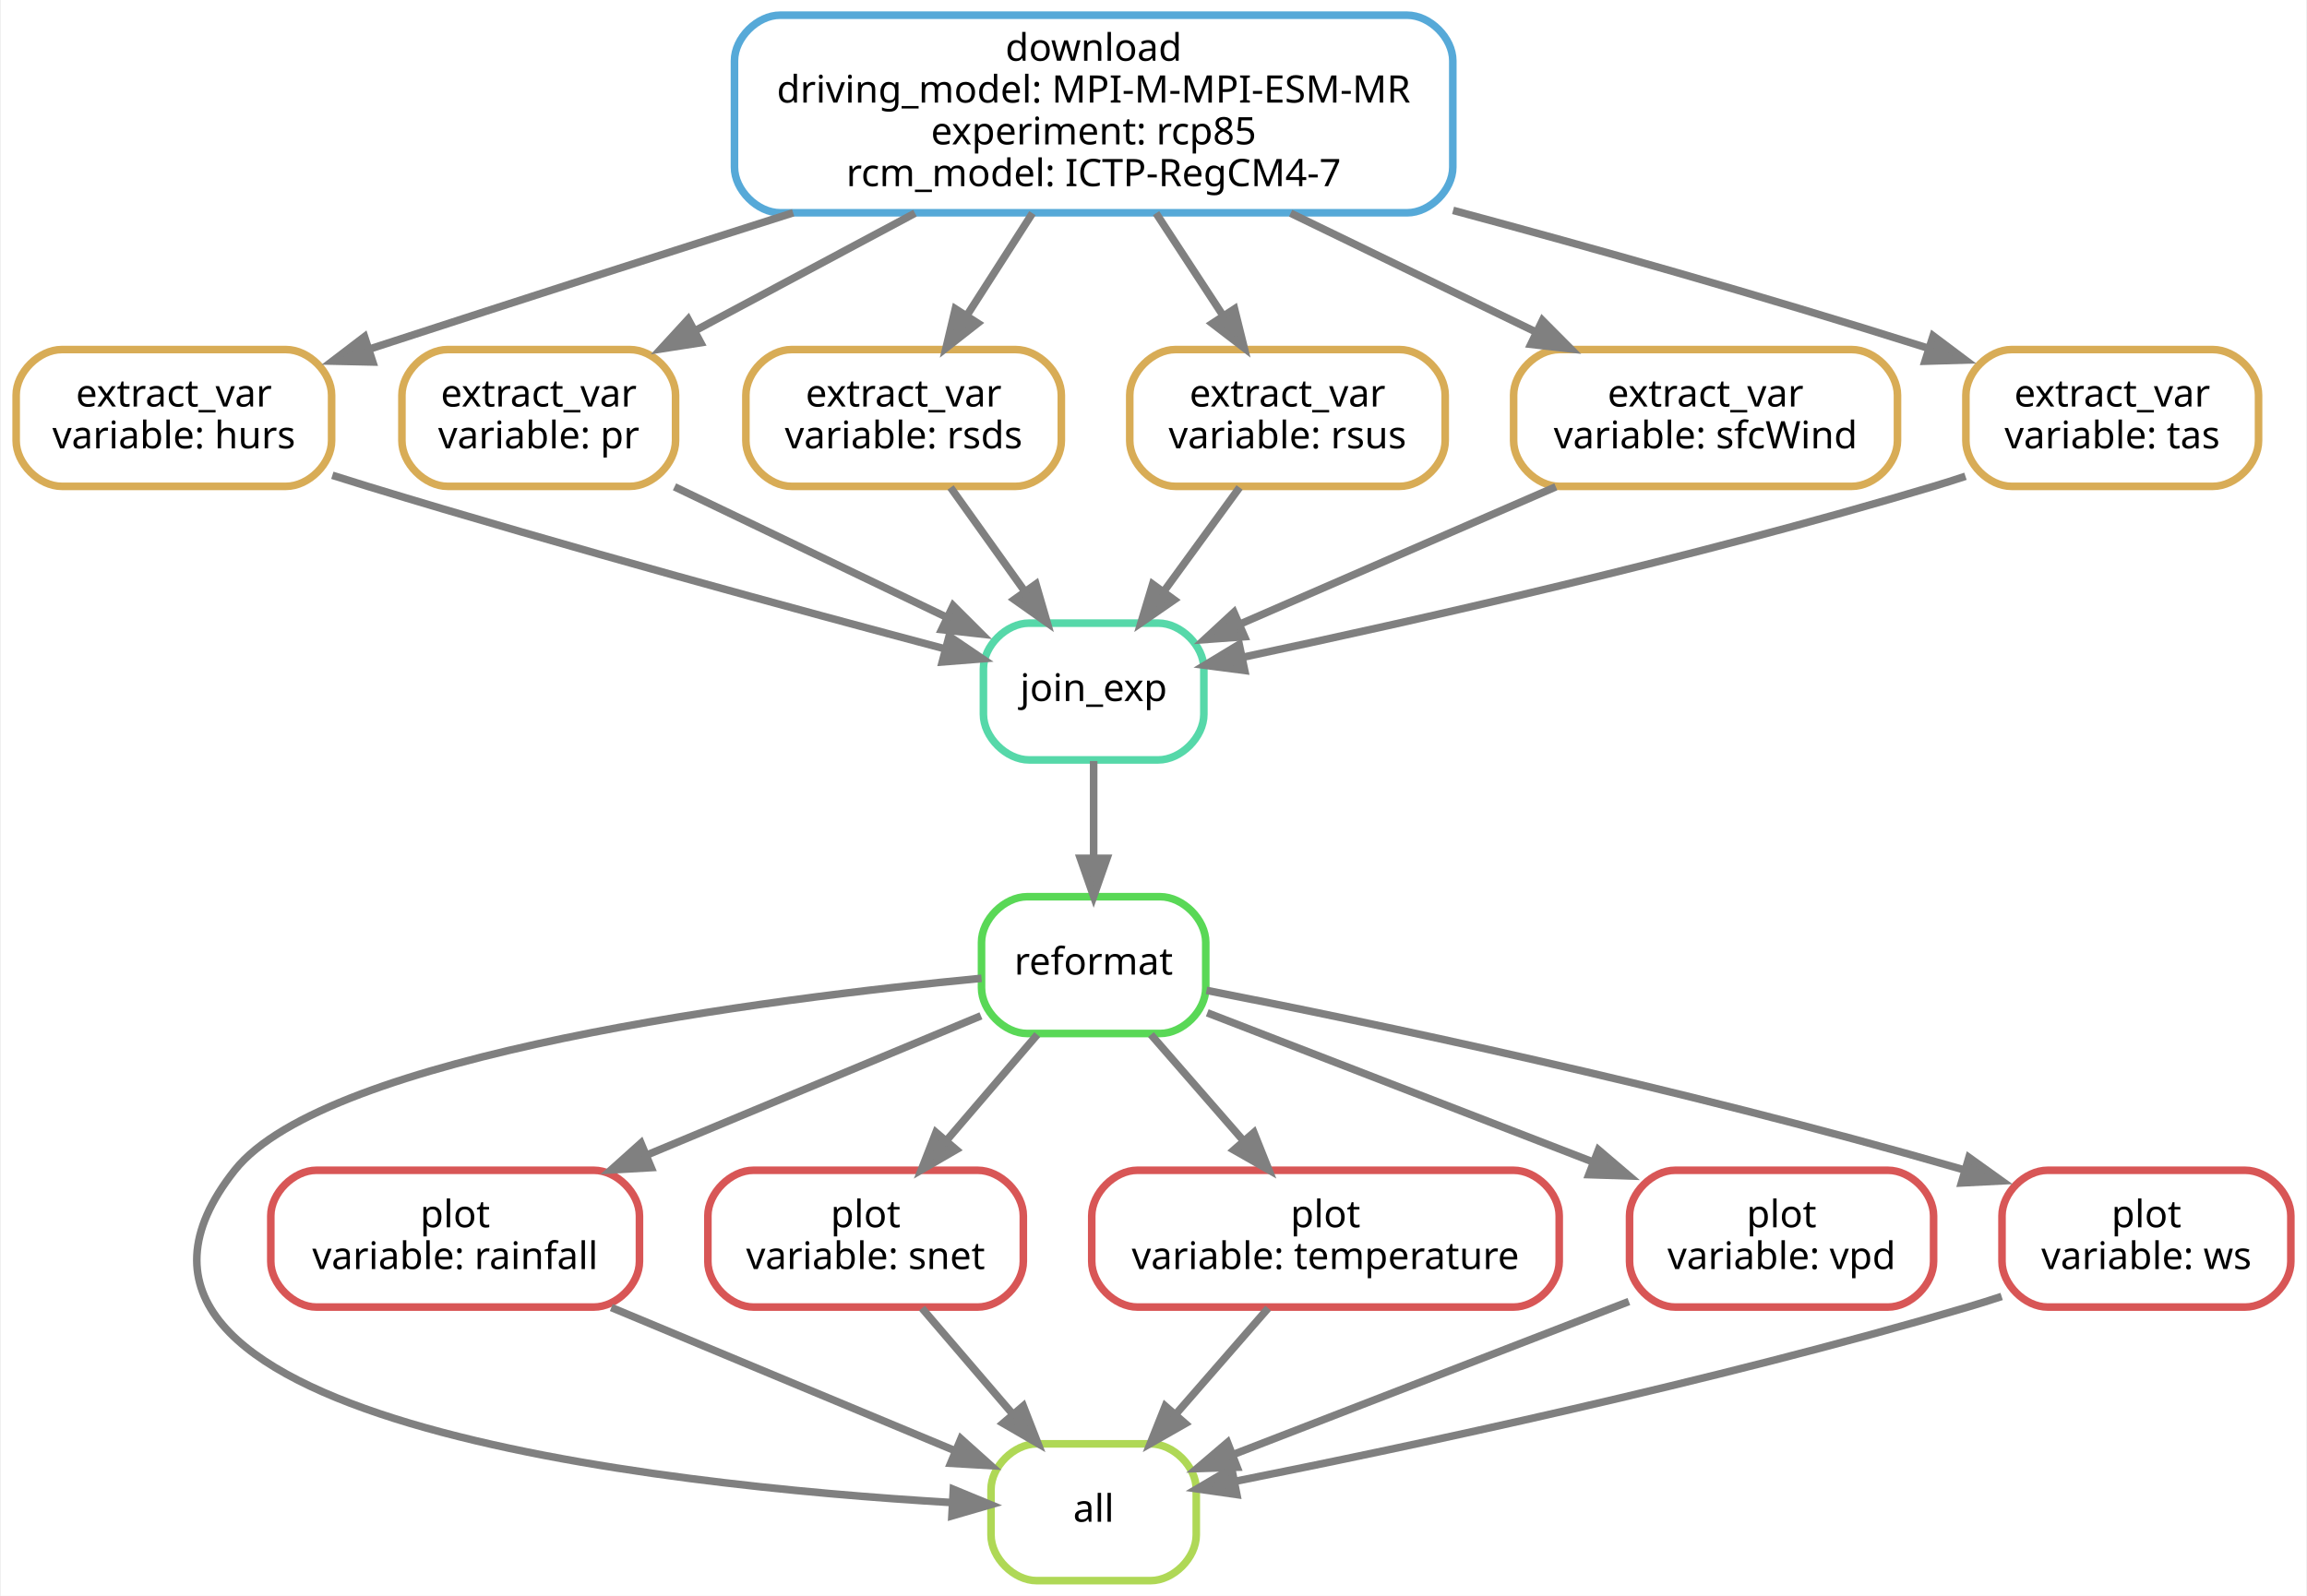
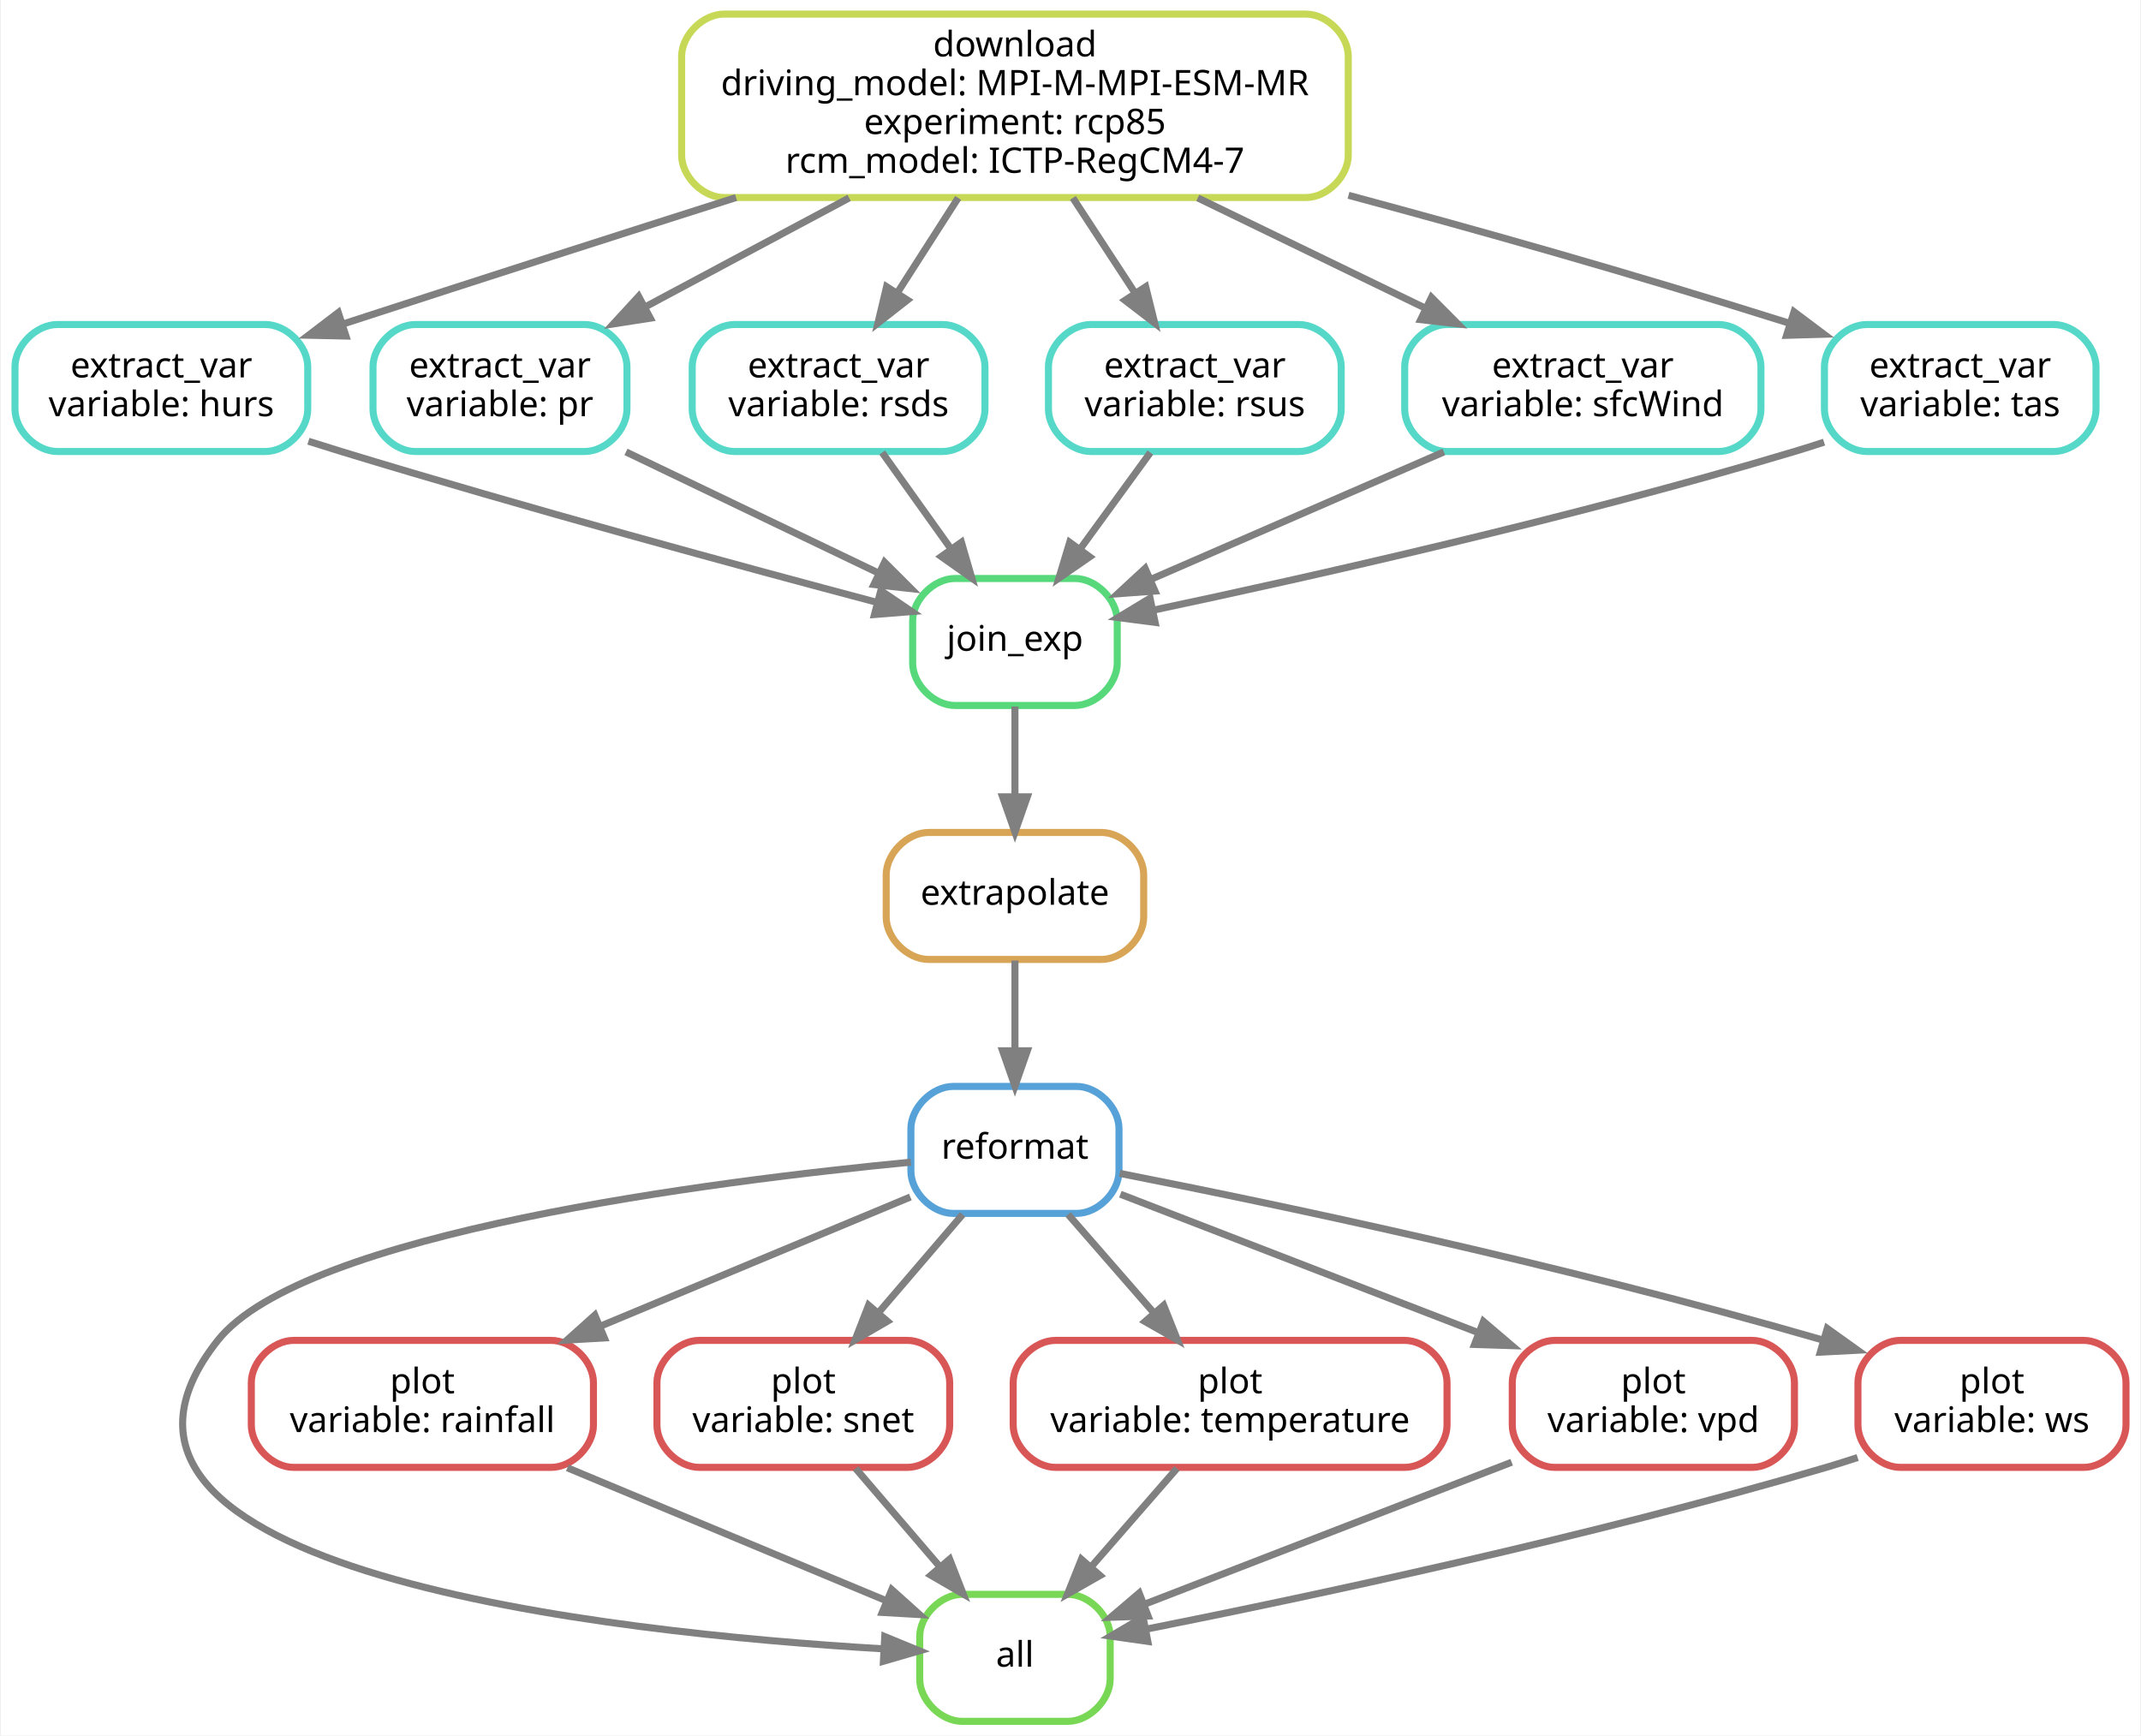
- <svg xmlns="http://www.w3.org/2000/svg" width="607pt" height="420pt" viewBox="0.00 0.00 606.50 420.00">
-   <g id="graph0" class="graph" transform="scale(1 1) rotate(0) translate(4 416)">
-     <polygon fill="white" stroke="transparent" points="-4,4 -4,-416 602.5,-416 602.5,4 -4,4" />
+ <svg xmlns="http://www.w3.org/2000/svg" width="607pt" height="492pt" viewBox="0.00 0.00 606.50 492.00">
+   <g id="graph0" class="graph" transform="scale(1 1) rotate(0) translate(4 488)">
+     <polygon fill="white" stroke="transparent" points="-4,4 -4,-488 602.5,-488 602.5,4 -4,4" />
    <g id="node1" class="node">
-       <path fill="none" stroke="#afd856" stroke-width="2" d="M298.5,-36C298.5,-36 268.5,-36 268.5,-36 262.5,-36 256.5,-30 256.5,-24 256.5,-24 256.5,-12 256.5,-12 256.5,-6 262.5,0 268.5,0 268.5,0 298.5,0 298.5,0 304.5,0 310.5,-6 310.5,-12 310.5,-12 310.5,-24 310.5,-24 310.5,-30 304.5,-36 298.5,-36" />
+       <path fill="none" stroke="#78d856" stroke-width="2" d="M298.5,-36C298.5,-36 268.5,-36 268.5,-36 262.5,-36 256.5,-30 256.5,-24 256.5,-24 256.5,-12 256.5,-12 256.5,-6 262.5,0 268.5,0 268.5,0 298.5,0 298.5,0 304.5,0 310.5,-6 310.5,-12 310.5,-12 310.5,-24 310.5,-24 310.5,-30 304.5,-36 298.5,-36" />
      <text text-anchor="middle" x="283.5" y="-15.5" font-family="sans" font-size="10.00">all</text>
    </g>
    <g id="node2" class="node">
-       <path fill="none" stroke="#59d856" stroke-width="2" d="M301,-180C301,-180 266,-180 266,-180 260,-180 254,-174 254,-168 254,-168 254,-156 254,-156 254,-150 260,-144 266,-144 266,-144 301,-144 301,-144 307,-144 313,-150 313,-156 313,-156 313,-168 313,-168 313,-174 307,-180 301,-180" />
+       <path fill="none" stroke="#56a2d8" stroke-width="2" d="M301,-180C301,-180 266,-180 266,-180 260,-180 254,-174 254,-168 254,-168 254,-156 254,-156 254,-150 260,-144 266,-144 266,-144 301,-144 301,-144 307,-144 313,-150 313,-156 313,-156 313,-168 313,-168 313,-174 307,-180 301,-180" />
      <text text-anchor="middle" x="283.5" y="-159.5" font-family="sans" font-size="10.00">reformat</text>
    </g>
    <g id="edge1" class="edge">
      <path fill="none" stroke="grey" stroke-width="2" d="M254,-158.53C198.45,-153.2 81.72,-138.56 57.5,-108 5.59,-42.51 169.49,-25.08 246.18,-20.55" />
      <polygon fill="grey" stroke="grey" stroke-width="2" points="246.59,-24.03 256.39,-19.99 246.21,-17.04 246.59,-24.03" />
    </g>
-     <g id="node11" class="node">
+     <g id="node12" class="node">
      <path fill="none" stroke="#d85656" stroke-width="2" d="M152,-108C152,-108 79,-108 79,-108 73,-108 67,-102 67,-96 67,-96 67,-84 67,-84 67,-78 73,-72 79,-72 79,-72 152,-72 152,-72 158,-72 164,-78 164,-84 164,-84 164,-96 164,-96 164,-102 158,-108 152,-108" />
      <text text-anchor="middle" x="115.5" y="-93" font-family="sans" font-size="10.00">plot</text>
      <text text-anchor="middle" x="115.5" y="-82" font-family="sans" font-size="10.00">variable: rainfall</text>
    </g>
-     <g id="edge20" class="edge">
+     <g id="edge21" class="edge">
      <path fill="none" stroke="grey" stroke-width="2" d="M253.85,-148.65C229.56,-138.53 194.65,-123.98 165.97,-112.03" />
      <polygon fill="grey" stroke="grey" stroke-width="2" points="167.09,-108.7 156.51,-108.09 164.39,-115.16 167.09,-108.7" />
    </g>
-     <g id="node12" class="node">
+     <g id="node13" class="node">
      <path fill="none" stroke="#d85656" stroke-width="2" d="M253,-108C253,-108 194,-108 194,-108 188,-108 182,-102 182,-96 182,-96 182,-84 182,-84 182,-78 188,-72 194,-72 194,-72 253,-72 253,-72 259,-72 265,-78 265,-84 265,-84 265,-96 265,-96 265,-102 259,-108 253,-108" />
      <text text-anchor="middle" x="223.5" y="-93" font-family="sans" font-size="10.00">plot</text>
      <text text-anchor="middle" x="223.5" y="-82" font-family="sans" font-size="10.00">variable: snet</text>
    </g>
-     <g id="edge21" class="edge">
+     <g id="edge22" class="edge">
      <path fill="none" stroke="grey" stroke-width="2" d="M268.67,-143.7C261.48,-135.3 252.7,-125.07 244.81,-115.86" />
      <polygon fill="grey" stroke="grey" stroke-width="2" points="247.33,-113.42 238.16,-108.1 242.01,-117.97 247.33,-113.42" />
    </g>
-     <g id="node13" class="node">
+     <g id="node14" class="node">
      <path fill="none" stroke="#d85656" stroke-width="2" d="M394,-108C394,-108 295,-108 295,-108 289,-108 283,-102 283,-96 283,-96 283,-84 283,-84 283,-78 289,-72 295,-72 295,-72 394,-72 394,-72 400,-72 406,-78 406,-84 406,-84 406,-96 406,-96 406,-102 400,-108 394,-108" />
      <text text-anchor="middle" x="344.5" y="-93" font-family="sans" font-size="10.00">plot</text>
      <text text-anchor="middle" x="344.5" y="-82" font-family="sans" font-size="10.00">variable: temperature</text>
    </g>
-     <g id="edge22" class="edge">
+     <g id="edge23" class="edge">
      <path fill="none" stroke="grey" stroke-width="2" d="M298.58,-143.7C305.89,-135.3 314.81,-125.07 322.84,-115.86" />
      <polygon fill="grey" stroke="grey" stroke-width="2" points="325.66,-117.94 329.59,-108.1 320.39,-113.34 325.66,-117.94" />
    </g>
-     <g id="node14" class="node">
+     <g id="node15" class="node">
      <path fill="none" stroke="#d85656" stroke-width="2" d="M492.5,-108C492.5,-108 436.5,-108 436.5,-108 430.5,-108 424.5,-102 424.5,-96 424.5,-96 424.5,-84 424.5,-84 424.5,-78 430.5,-72 436.5,-72 436.5,-72 492.5,-72 492.5,-72 498.5,-72 504.5,-78 504.5,-84 504.5,-84 504.5,-96 504.5,-96 504.5,-102 498.5,-108 492.5,-108" />
      <text text-anchor="middle" x="464.5" y="-93" font-family="sans" font-size="10.00">plot</text>
      <text text-anchor="middle" x="464.5" y="-82" font-family="sans" font-size="10.00">variable: vpd</text>
    </g>
-     <g id="edge23" class="edge">
+     <g id="edge24" class="edge">
      <path fill="none" stroke="grey" stroke-width="2" d="M313.39,-149.44C340.99,-138.77 382.5,-122.71 415.04,-110.13" />
      <polygon fill="grey" stroke="grey" stroke-width="2" points="416.33,-113.38 424.39,-106.51 413.8,-106.85 416.33,-113.38" />
    </g>
-     <g id="node15" class="node">
+     <g id="node16" class="node">
      <path fill="none" stroke="#d85656" stroke-width="2" d="M586.5,-108C586.5,-108 534.5,-108 534.5,-108 528.5,-108 522.5,-102 522.5,-96 522.5,-96 522.5,-84 522.5,-84 522.5,-78 528.5,-72 534.5,-72 534.5,-72 586.5,-72 586.5,-72 592.5,-72 598.5,-78 598.5,-84 598.5,-84 598.5,-96 598.5,-96 598.5,-102 592.5,-108 586.5,-108" />
      <text text-anchor="middle" x="560.5" y="-93" font-family="sans" font-size="10.00">plot</text>
      <text text-anchor="middle" x="560.5" y="-82" font-family="sans" font-size="10.00">variable: ws</text>
    </g>
-     <g id="edge24" class="edge">
+     <g id="edge25" class="edge">
      <path fill="none" stroke="grey" stroke-width="2" d="M313.2,-155.35C355.5,-147.04 435.63,-130.36 512.56,-108.1" />
      <polygon fill="grey" stroke="grey" stroke-width="2" points="513.8,-111.38 522.41,-105.21 511.83,-104.67 513.8,-111.38" />
    </g>
    <g id="node3" class="node">
-       <path fill="none" stroke="#56d8a9" stroke-width="2" d="M300.5,-252C300.5,-252 266.5,-252 266.5,-252 260.5,-252 254.5,-246 254.5,-240 254.5,-240 254.5,-228 254.5,-228 254.5,-222 260.5,-216 266.5,-216 266.5,-216 300.5,-216 300.5,-216 306.5,-216 312.5,-222 312.5,-228 312.5,-228 312.5,-240 312.5,-240 312.5,-246 306.5,-252 300.5,-252" />
-       <text text-anchor="middle" x="283.5" y="-231.5" font-family="sans" font-size="10.00">join_exp</text>
+       <path fill="none" stroke="#d8a456" stroke-width="2" d="M308,-252C308,-252 259,-252 259,-252 253,-252 247,-246 247,-240 247,-240 247,-228 247,-228 247,-222 253,-216 259,-216 259,-216 308,-216 308,-216 314,-216 320,-222 320,-228 320,-228 320,-240 320,-240 320,-246 314,-252 308,-252" />
+       <text text-anchor="middle" x="283.5" y="-231.5" font-family="sans" font-size="10.00">extrapolate</text>
    </g>
    <g id="edge7" class="edge">
      <path fill="none" stroke="grey" stroke-width="2" d="M283.5,-215.7C283.5,-207.98 283.5,-198.71 283.5,-190.11" />
      <polygon fill="grey" stroke="grey" stroke-width="2" points="287,-190.1 283.5,-180.1 280,-190.1 287,-190.1" />
    </g>
    <g id="node4" class="node">
-       <path fill="none" stroke="#d8ac56" stroke-width="2" d="M71,-324C71,-324 12,-324 12,-324 6,-324 0,-318 0,-312 0,-312 0,-300 0,-300 0,-294 6,-288 12,-288 12,-288 71,-288 71,-288 77,-288 83,-294 83,-300 83,-300 83,-312 83,-312 83,-318 77,-324 71,-324" />
-       <text text-anchor="middle" x="41.5" y="-309" font-family="sans" font-size="10.00">extract_var</text>
-       <text text-anchor="middle" x="41.5" y="-298" font-family="sans" font-size="10.00">variable: hurs</text>
+       <path fill="none" stroke="#56d87b" stroke-width="2" d="M300.5,-324C300.5,-324 266.5,-324 266.5,-324 260.5,-324 254.5,-318 254.5,-312 254.5,-312 254.5,-300 254.5,-300 254.5,-294 260.5,-288 266.5,-288 266.5,-288 300.5,-288 300.5,-288 306.5,-288 312.5,-294 312.5,-300 312.5,-300 312.5,-312 312.5,-312 312.5,-318 306.5,-324 300.5,-324" />
+       <text text-anchor="middle" x="283.5" y="-303.5" font-family="sans" font-size="10.00">join_exp</text>
    </g>
    <g id="edge8" class="edge">
-       <path fill="none" stroke="grey" stroke-width="2" d="M83.19,-290.91C86.34,-289.91 89.46,-288.93 92.5,-288 144.77,-272.05 205.69,-255.49 244.42,-245.22" />
-       <polygon fill="grey" stroke="grey" stroke-width="2" points="245.47,-248.56 254.24,-242.62 243.68,-241.79 245.47,-248.56" />
+       <path fill="none" stroke="grey" stroke-width="2" d="M283.5,-287.7C283.5,-279.98 283.5,-270.71 283.5,-262.11" />
+       <polygon fill="grey" stroke="grey" stroke-width="2" points="287,-262.1 283.5,-252.1 280,-262.1 287,-262.1" />
    </g>
    <g id="node5" class="node">
-       <path fill="none" stroke="#56a9d8" stroke-width="2" d="M366,-412C366,-412 201,-412 201,-412 195,-412 189,-406 189,-400 189,-400 189,-372 189,-372 189,-366 195,-360 201,-360 201,-360 366,-360 366,-360 372,-360 378,-366 378,-372 378,-372 378,-400 378,-400 378,-406 372,-412 366,-412" />
-       <text text-anchor="middle" x="283.5" y="-400" font-family="sans" font-size="10.00">download</text>
-       <text text-anchor="middle" x="283.5" y="-389" font-family="sans" font-size="10.00">driving_model: MPI-M-MPI-ESM-MR</text>
-       <text text-anchor="middle" x="283.5" y="-378" font-family="sans" font-size="10.00">experiment: rcp85</text>
-       <text text-anchor="middle" x="283.5" y="-367" font-family="sans" font-size="10.00">rcm_model: ICTP-RegCM4-7</text>
+       <path fill="none" stroke="#56d8c9" stroke-width="2" d="M71,-396C71,-396 12,-396 12,-396 6,-396 0,-390 0,-384 0,-384 0,-372 0,-372 0,-366 6,-360 12,-360 12,-360 71,-360 71,-360 77,-360 83,-366 83,-372 83,-372 83,-384 83,-384 83,-390 77,-396 71,-396" />
+       <text text-anchor="middle" x="41.5" y="-381" font-family="sans" font-size="10.00">extract_var</text>
+       <text text-anchor="middle" x="41.5" y="-370" font-family="sans" font-size="10.00">variable: hurs</text>
+     </g>
+     <g id="edge9" class="edge">
+       <path fill="none" stroke="grey" stroke-width="2" d="M83.19,-362.91C86.34,-361.91 89.46,-360.93 92.5,-360 144.77,-344.05 205.69,-327.49 244.42,-317.22" />
+       <polygon fill="grey" stroke="grey" stroke-width="2" points="245.47,-320.56 254.24,-314.62 243.68,-313.79 245.47,-320.56" />
+     </g>
+     <g id="node6" class="node">
+       <path fill="none" stroke="#c6d856" stroke-width="2" d="M366,-484C366,-484 201,-484 201,-484 195,-484 189,-478 189,-472 189,-472 189,-444 189,-444 189,-438 195,-432 201,-432 201,-432 366,-432 366,-432 372,-432 378,-438 378,-444 378,-444 378,-472 378,-472 378,-478 372,-484 366,-484" />
+       <text text-anchor="middle" x="283.5" y="-472" font-family="sans" font-size="10.00">download</text>
+       <text text-anchor="middle" x="283.5" y="-461" font-family="sans" font-size="10.00">driving_model: MPI-M-MPI-ESM-MR</text>
+       <text text-anchor="middle" x="283.5" y="-450" font-family="sans" font-size="10.00">experiment: rcp85</text>
+       <text text-anchor="middle" x="283.5" y="-439" font-family="sans" font-size="10.00">rcm_model: ICTP-RegCM4-7</text>
+     </g>
+     <g id="edge15" class="edge">
+       <path fill="none" stroke="grey" stroke-width="2" d="M204.44,-432C172.44,-421.82 134.94,-409.81 92.86,-396.1" />
+       <polygon fill="grey" stroke="grey" stroke-width="2" points="93.83,-392.73 83.23,-392.96 91.66,-399.39 93.83,-392.73" />
+     </g>
+     <g id="node7" class="node">
+       <path fill="none" stroke="#56d8c9" stroke-width="2" d="M161.5,-396C161.5,-396 113.5,-396 113.5,-396 107.5,-396 101.5,-390 101.5,-384 101.5,-384 101.5,-372 101.5,-372 101.5,-366 107.5,-360 113.5,-360 113.5,-360 161.5,-360 161.5,-360 167.5,-360 173.5,-366 173.5,-372 173.5,-372 173.5,-384 173.5,-384 173.5,-390 167.5,-396 161.5,-396" />
+       <text text-anchor="middle" x="137.5" y="-381" font-family="sans" font-size="10.00">extract_var</text>
+       <text text-anchor="middle" x="137.5" y="-370" font-family="sans" font-size="10.00">variable: pr</text>
+     </g>
+     <g id="edge16" class="edge">
+       <path fill="none" stroke="grey" stroke-width="2" d="M236.5,-431.89C217.9,-421.95 196.71,-410.63 178.72,-401.02" />
+       <polygon fill="grey" stroke="grey" stroke-width="2" points="180.11,-397.8 169.64,-396.17 176.81,-403.97 180.11,-397.8" />
+     </g>
+     <g id="node8" class="node">
+       <path fill="none" stroke="#56d8c9" stroke-width="2" d="M263,-396C263,-396 204,-396 204,-396 198,-396 192,-390 192,-384 192,-384 192,-372 192,-372 192,-366 198,-360 204,-360 204,-360 263,-360 263,-360 269,-360 275,-366 275,-372 275,-372 275,-384 275,-384 275,-390 269,-396 263,-396" />
+       <text text-anchor="middle" x="233.5" y="-381" font-family="sans" font-size="10.00">extract_var</text>
+       <text text-anchor="middle" x="233.5" y="-370" font-family="sans" font-size="10.00">variable: rsds</text>
+     </g>
+     <g id="edge17" class="edge">
+       <path fill="none" stroke="grey" stroke-width="2" d="M267.4,-431.89C261.9,-423.3 255.72,-413.67 250.17,-405.01" />
+       <polygon fill="grey" stroke="grey" stroke-width="2" points="253,-402.94 244.66,-396.41 247.11,-406.72 253,-402.94" />
+     </g>
+     <g id="node9" class="node">
+       <path fill="none" stroke="#56d8c9" stroke-width="2" d="M364,-396C364,-396 305,-396 305,-396 299,-396 293,-390 293,-384 293,-384 293,-372 293,-372 293,-366 299,-360 305,-360 305,-360 364,-360 364,-360 370,-360 376,-366 376,-372 376,-372 376,-384 376,-384 376,-390 370,-396 364,-396" />
+       <text text-anchor="middle" x="334.5" y="-381" font-family="sans" font-size="10.00">extract_var</text>
+       <text text-anchor="middle" x="334.5" y="-370" font-family="sans" font-size="10.00">variable: rsus</text>
+     </g>
+     <g id="edge18" class="edge">
+       <path fill="none" stroke="grey" stroke-width="2" d="M299.92,-431.89C305.54,-423.3 311.83,-413.67 317.5,-405.01" />
+       <polygon fill="grey" stroke="grey" stroke-width="2" points="320.57,-406.7 323.12,-396.41 314.71,-402.86 320.57,-406.7" />
+     </g>
+     <g id="node10" class="node">
+       <path fill="none" stroke="#56d8c9" stroke-width="2" d="M483,-396C483,-396 406,-396 406,-396 400,-396 394,-390 394,-384 394,-384 394,-372 394,-372 394,-366 400,-360 406,-360 406,-360 483,-360 483,-360 489,-360 495,-366 495,-372 495,-372 495,-384 495,-384 495,-390 489,-396 483,-396" />
+       <text text-anchor="middle" x="444.5" y="-381" font-family="sans" font-size="10.00">extract_var</text>
+       <text text-anchor="middle" x="444.5" y="-370" font-family="sans" font-size="10.00">variable: sfcWind</text>
+     </g>
+     <g id="edge19" class="edge">
+       <path fill="none" stroke="grey" stroke-width="2" d="M335.33,-431.89C356.12,-421.82 379.85,-410.32 399.86,-400.63" />
+       <polygon fill="grey" stroke="grey" stroke-width="2" points="401.59,-403.68 409.06,-396.17 398.53,-397.38 401.59,-403.68" />
+     </g>
+     <g id="node11" class="node">
+       <path fill="none" stroke="#56d8c9" stroke-width="2" d="M578,-396C578,-396 525,-396 525,-396 519,-396 513,-390 513,-384 513,-384 513,-372 513,-372 513,-366 519,-360 525,-360 525,-360 578,-360 578,-360 584,-360 590,-366 590,-372 590,-372 590,-384 590,-384 590,-390 584,-396 578,-396" />
+       <text text-anchor="middle" x="551.5" y="-381" font-family="sans" font-size="10.00">extract_var</text>
+       <text text-anchor="middle" x="551.5" y="-370" font-family="sans" font-size="10.00">variable: tas</text>
+     </g>
+     <g id="edge20" class="edge">
+       <path fill="none" stroke="grey" stroke-width="2" d="M378.07,-432.63C414.77,-422.76 457.27,-410.81 503.04,-396.37" />
+       <polygon fill="grey" stroke="grey" stroke-width="2" points="504.38,-399.61 512.85,-393.25 502.26,-392.94 504.38,-399.61" />
+     </g>
+     <g id="edge10" class="edge">
+       <path fill="none" stroke="grey" stroke-width="2" d="M173.22,-359.88C194.93,-349.46 222.67,-336.17 244.89,-325.51" />
+       <polygon fill="grey" stroke="grey" stroke-width="2" points="246.54,-328.6 254.04,-321.12 243.51,-322.29 246.54,-328.6" />
+     </g>
+     <g id="edge11" class="edge">
+       <path fill="none" stroke="grey" stroke-width="2" d="M245.86,-359.7C251.73,-351.47 258.87,-341.48 265.34,-332.42" />
+       <polygon fill="grey" stroke="grey" stroke-width="2" points="268.32,-334.28 271.28,-324.1 262.62,-330.21 268.32,-334.28" />
+     </g>
+     <g id="edge12" class="edge">
+       <path fill="none" stroke="grey" stroke-width="2" d="M321.89,-359.7C315.9,-351.47 308.62,-341.48 302.02,-332.42" />
+       <polygon fill="grey" stroke="grey" stroke-width="2" points="304.68,-330.13 295.96,-324.1 299.02,-334.25 304.68,-330.13" />
+     </g>
+     <g id="edge13" class="edge">
+       <path fill="none" stroke="grey" stroke-width="2" d="M405.11,-359.88C379.77,-348.86 347,-334.61 321.86,-323.68" />
+       <polygon fill="grey" stroke="grey" stroke-width="2" points="323.2,-320.44 312.63,-319.67 320.41,-326.86 323.2,-320.44" />
    </g>
    <g id="edge14" class="edge">
-       <path fill="none" stroke="grey" stroke-width="2" d="M204.44,-360C172.44,-349.82 134.94,-337.81 92.86,-324.1" />
-       <polygon fill="grey" stroke="grey" stroke-width="2" points="93.83,-320.73 83.23,-320.96 91.66,-327.39 93.83,-320.73" />
-     </g>
-     <g id="node6" class="node">
-       <path fill="none" stroke="#d8ac56" stroke-width="2" d="M161.5,-324C161.5,-324 113.5,-324 113.5,-324 107.5,-324 101.5,-318 101.5,-312 101.5,-312 101.5,-300 101.5,-300 101.5,-294 107.5,-288 113.5,-288 113.5,-288 161.5,-288 161.5,-288 167.5,-288 173.5,-294 173.5,-300 173.5,-300 173.5,-312 173.5,-312 173.5,-318 167.5,-324 161.5,-324" />
-       <text text-anchor="middle" x="137.5" y="-309" font-family="sans" font-size="10.00">extract_var</text>
-       <text text-anchor="middle" x="137.5" y="-298" font-family="sans" font-size="10.00">variable: pr</text>
-     </g>
-     <g id="edge15" class="edge">
-       <path fill="none" stroke="grey" stroke-width="2" d="M236.5,-359.89C217.9,-349.95 196.71,-338.63 178.72,-329.02" />
-       <polygon fill="grey" stroke="grey" stroke-width="2" points="180.11,-325.8 169.64,-324.17 176.81,-331.97 180.11,-325.8" />
-     </g>
-     <g id="node7" class="node">
-       <path fill="none" stroke="#d8ac56" stroke-width="2" d="M263,-324C263,-324 204,-324 204,-324 198,-324 192,-318 192,-312 192,-312 192,-300 192,-300 192,-294 198,-288 204,-288 204,-288 263,-288 263,-288 269,-288 275,-294 275,-300 275,-300 275,-312 275,-312 275,-318 269,-324 263,-324" />
-       <text text-anchor="middle" x="233.5" y="-309" font-family="sans" font-size="10.00">extract_var</text>
-       <text text-anchor="middle" x="233.5" y="-298" font-family="sans" font-size="10.00">variable: rsds</text>
-     </g>
-     <g id="edge16" class="edge">
-       <path fill="none" stroke="grey" stroke-width="2" d="M267.4,-359.89C261.9,-351.3 255.72,-341.67 250.17,-333.01" />
-       <polygon fill="grey" stroke="grey" stroke-width="2" points="253,-330.94 244.66,-324.41 247.11,-334.72 253,-330.94" />
-     </g>
-     <g id="node8" class="node">
-       <path fill="none" stroke="#d8ac56" stroke-width="2" d="M364,-324C364,-324 305,-324 305,-324 299,-324 293,-318 293,-312 293,-312 293,-300 293,-300 293,-294 299,-288 305,-288 305,-288 364,-288 364,-288 370,-288 376,-294 376,-300 376,-300 376,-312 376,-312 376,-318 370,-324 364,-324" />
-       <text text-anchor="middle" x="334.5" y="-309" font-family="sans" font-size="10.00">extract_var</text>
-       <text text-anchor="middle" x="334.5" y="-298" font-family="sans" font-size="10.00">variable: rsus</text>
-     </g>
-     <g id="edge17" class="edge">
-       <path fill="none" stroke="grey" stroke-width="2" d="M299.92,-359.89C305.54,-351.3 311.83,-341.67 317.5,-333.01" />
-       <polygon fill="grey" stroke="grey" stroke-width="2" points="320.57,-334.7 323.12,-324.41 314.71,-330.86 320.57,-334.7" />
-     </g>
-     <g id="node9" class="node">
-       <path fill="none" stroke="#d8ac56" stroke-width="2" d="M483,-324C483,-324 406,-324 406,-324 400,-324 394,-318 394,-312 394,-312 394,-300 394,-300 394,-294 400,-288 406,-288 406,-288 483,-288 483,-288 489,-288 495,-294 495,-300 495,-300 495,-312 495,-312 495,-318 489,-324 483,-324" />
-       <text text-anchor="middle" x="444.5" y="-309" font-family="sans" font-size="10.00">extract_var</text>
-       <text text-anchor="middle" x="444.5" y="-298" font-family="sans" font-size="10.00">variable: sfcWind</text>
-     </g>
-     <g id="edge18" class="edge">
-       <path fill="none" stroke="grey" stroke-width="2" d="M335.33,-359.89C356.12,-349.82 379.85,-338.32 399.86,-328.63" />
-       <polygon fill="grey" stroke="grey" stroke-width="2" points="401.59,-331.68 409.06,-324.17 398.53,-325.38 401.59,-331.68" />
-     </g>
-     <g id="node10" class="node">
-       <path fill="none" stroke="#d8ac56" stroke-width="2" d="M578,-324C578,-324 525,-324 525,-324 519,-324 513,-318 513,-312 513,-312 513,-300 513,-300 513,-294 519,-288 525,-288 525,-288 578,-288 578,-288 584,-288 590,-294 590,-300 590,-300 590,-312 590,-312 590,-318 584,-324 578,-324" />
-       <text text-anchor="middle" x="551.5" y="-309" font-family="sans" font-size="10.00">extract_var</text>
-       <text text-anchor="middle" x="551.5" y="-298" font-family="sans" font-size="10.00">variable: tas</text>
-     </g>
-     <g id="edge19" class="edge">
-       <path fill="none" stroke="grey" stroke-width="2" d="M378.07,-360.63C414.77,-350.76 457.27,-338.81 503.04,-324.37" />
-       <polygon fill="grey" stroke="grey" stroke-width="2" points="504.38,-327.61 512.85,-321.25 502.26,-320.94 504.38,-327.61" />
-     </g>
-     <g id="edge9" class="edge">
-       <path fill="none" stroke="grey" stroke-width="2" d="M173.22,-287.88C194.93,-277.46 222.67,-264.17 244.89,-253.51" />
-       <polygon fill="grey" stroke="grey" stroke-width="2" points="246.54,-256.6 254.04,-249.12 243.51,-250.29 246.54,-256.6" />
-     </g>
-     <g id="edge10" class="edge">
-       <path fill="none" stroke="grey" stroke-width="2" d="M245.86,-287.7C251.73,-279.47 258.87,-269.48 265.34,-260.42" />
-       <polygon fill="grey" stroke="grey" stroke-width="2" points="268.32,-262.28 271.28,-252.1 262.62,-258.21 268.32,-262.28" />
-     </g>
-     <g id="edge11" class="edge">
-       <path fill="none" stroke="grey" stroke-width="2" d="M321.89,-287.7C315.9,-279.47 308.62,-269.48 302.02,-260.42" />
-       <polygon fill="grey" stroke="grey" stroke-width="2" points="304.68,-258.13 295.96,-252.1 299.02,-262.25 304.68,-258.13" />
-     </g>
-     <g id="edge12" class="edge">
-       <path fill="none" stroke="grey" stroke-width="2" d="M405.11,-287.88C379.77,-276.86 347,-262.61 321.86,-251.68" />
-       <polygon fill="grey" stroke="grey" stroke-width="2" points="323.2,-248.44 312.63,-247.67 320.41,-254.86 323.2,-248.44" />
-     </g>
-     <g id="edge13" class="edge">
-       <path fill="none" stroke="grey" stroke-width="2" d="M512.89,-290.65C510.06,-289.71 507.24,-288.82 504.5,-288 441.56,-269.13 366.99,-252.39 322.55,-242.98" />
-       <polygon fill="grey" stroke="grey" stroke-width="2" points="323.24,-239.55 312.74,-240.92 321.8,-246.4 323.24,-239.55" />
+       <path fill="none" stroke="grey" stroke-width="2" d="M512.89,-362.65C510.06,-361.71 507.24,-360.82 504.5,-360 441.56,-341.13 366.99,-324.39 322.55,-314.98" />
+       <polygon fill="grey" stroke="grey" stroke-width="2" points="323.24,-311.55 312.74,-312.92 321.8,-318.4 323.24,-311.55" />
    </g>
    <g id="edge2" class="edge">
      <path fill="none" stroke="grey" stroke-width="2" d="M156.6,-71.88C184.28,-60.34 220.47,-45.26 247.11,-34.16" />
      <polygon fill="grey" stroke="grey" stroke-width="2" points="248.58,-37.34 256.46,-30.27 245.88,-30.88 248.58,-37.34" />
    </g>
    <g id="edge3" class="edge">
      <path fill="none" stroke="grey" stroke-width="2" d="M238.33,-71.7C245.52,-63.3 254.3,-53.07 262.19,-43.86" />
      <polygon fill="grey" stroke="grey" stroke-width="2" points="264.99,-45.97 268.84,-36.1 259.67,-41.42 264.99,-45.97" />
    </g>
    <g id="edge4" class="edge">
      <path fill="none" stroke="grey" stroke-width="2" d="M329.42,-71.7C322.11,-63.3 313.19,-53.07 305.16,-43.86" />
      <polygon fill="grey" stroke="grey" stroke-width="2" points="307.61,-41.34 298.41,-36.1 302.34,-45.94 307.61,-41.34" />
    </g>
    <g id="edge5" class="edge">
      <path fill="none" stroke="grey" stroke-width="2" d="M424.33,-73.46C393.13,-61.4 350.23,-44.81 320,-33.11" />
      <polygon fill="grey" stroke="grey" stroke-width="2" points="321.25,-29.85 310.66,-29.5 318.72,-36.37 321.25,-29.85" />
    </g>
    <g id="edge6" class="edge">
      <path fill="none" stroke="grey" stroke-width="2" d="M522.41,-74.79C519.41,-73.8 516.41,-72.86 513.5,-72 446.41,-52.21 366.52,-35.25 320.74,-26.14" />
      <polygon fill="grey" stroke="grey" stroke-width="2" points="321.17,-22.66 310.68,-24.16 319.82,-29.53 321.17,-22.66" />
    </g>
  </g>
</svg>
